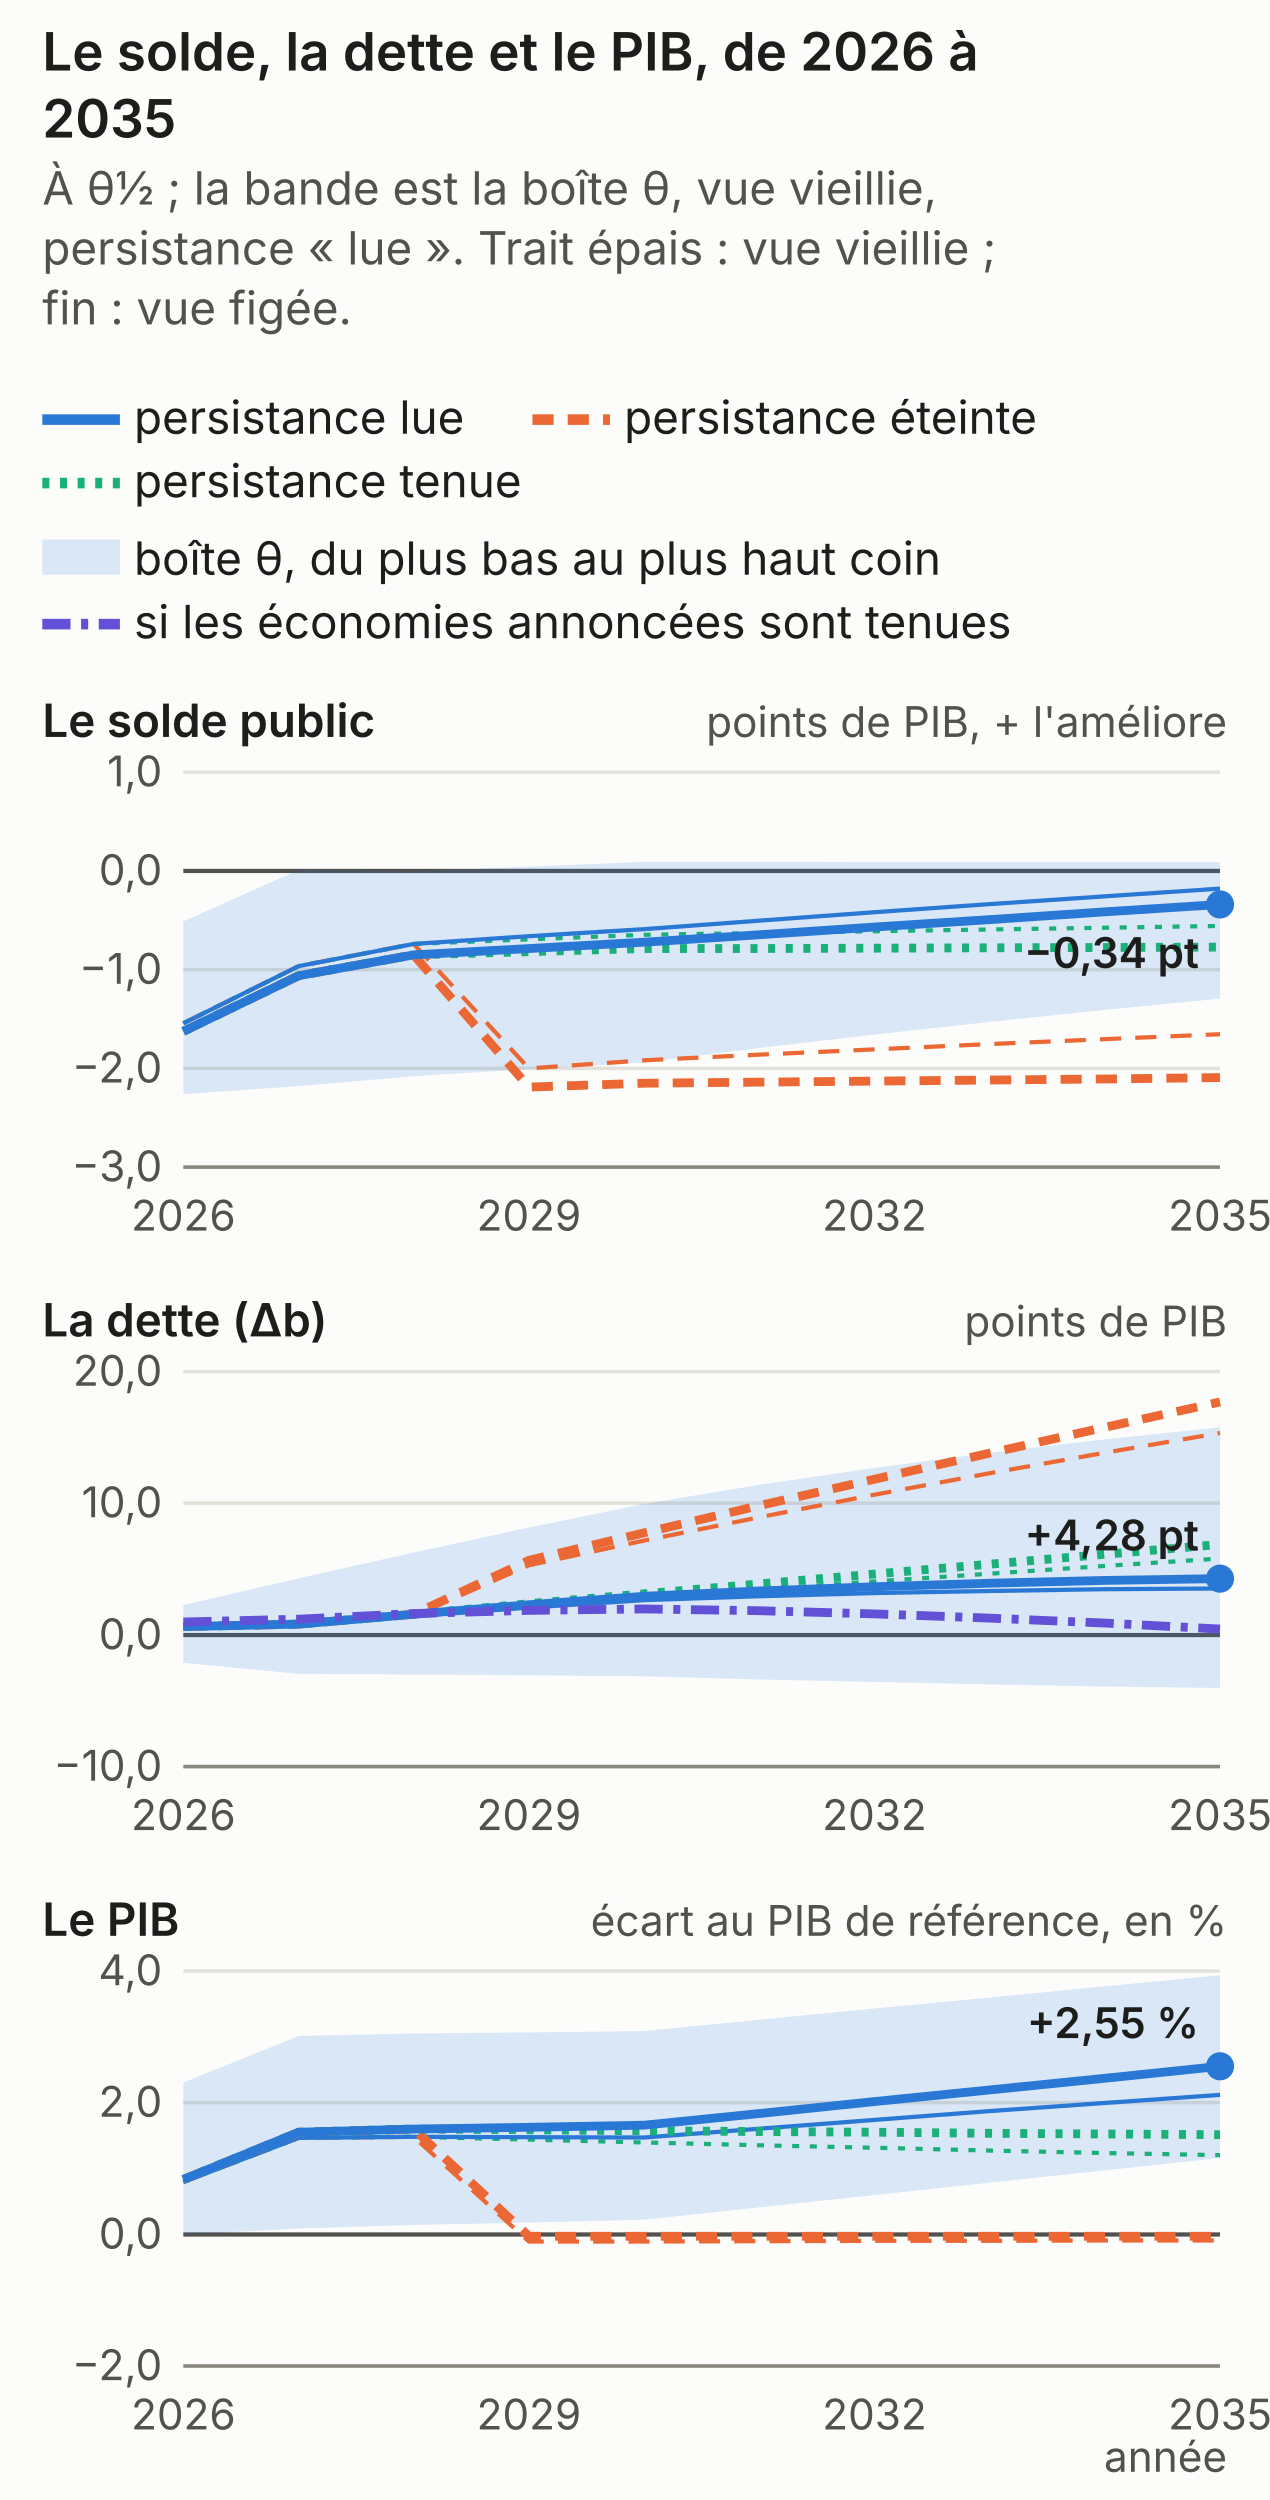
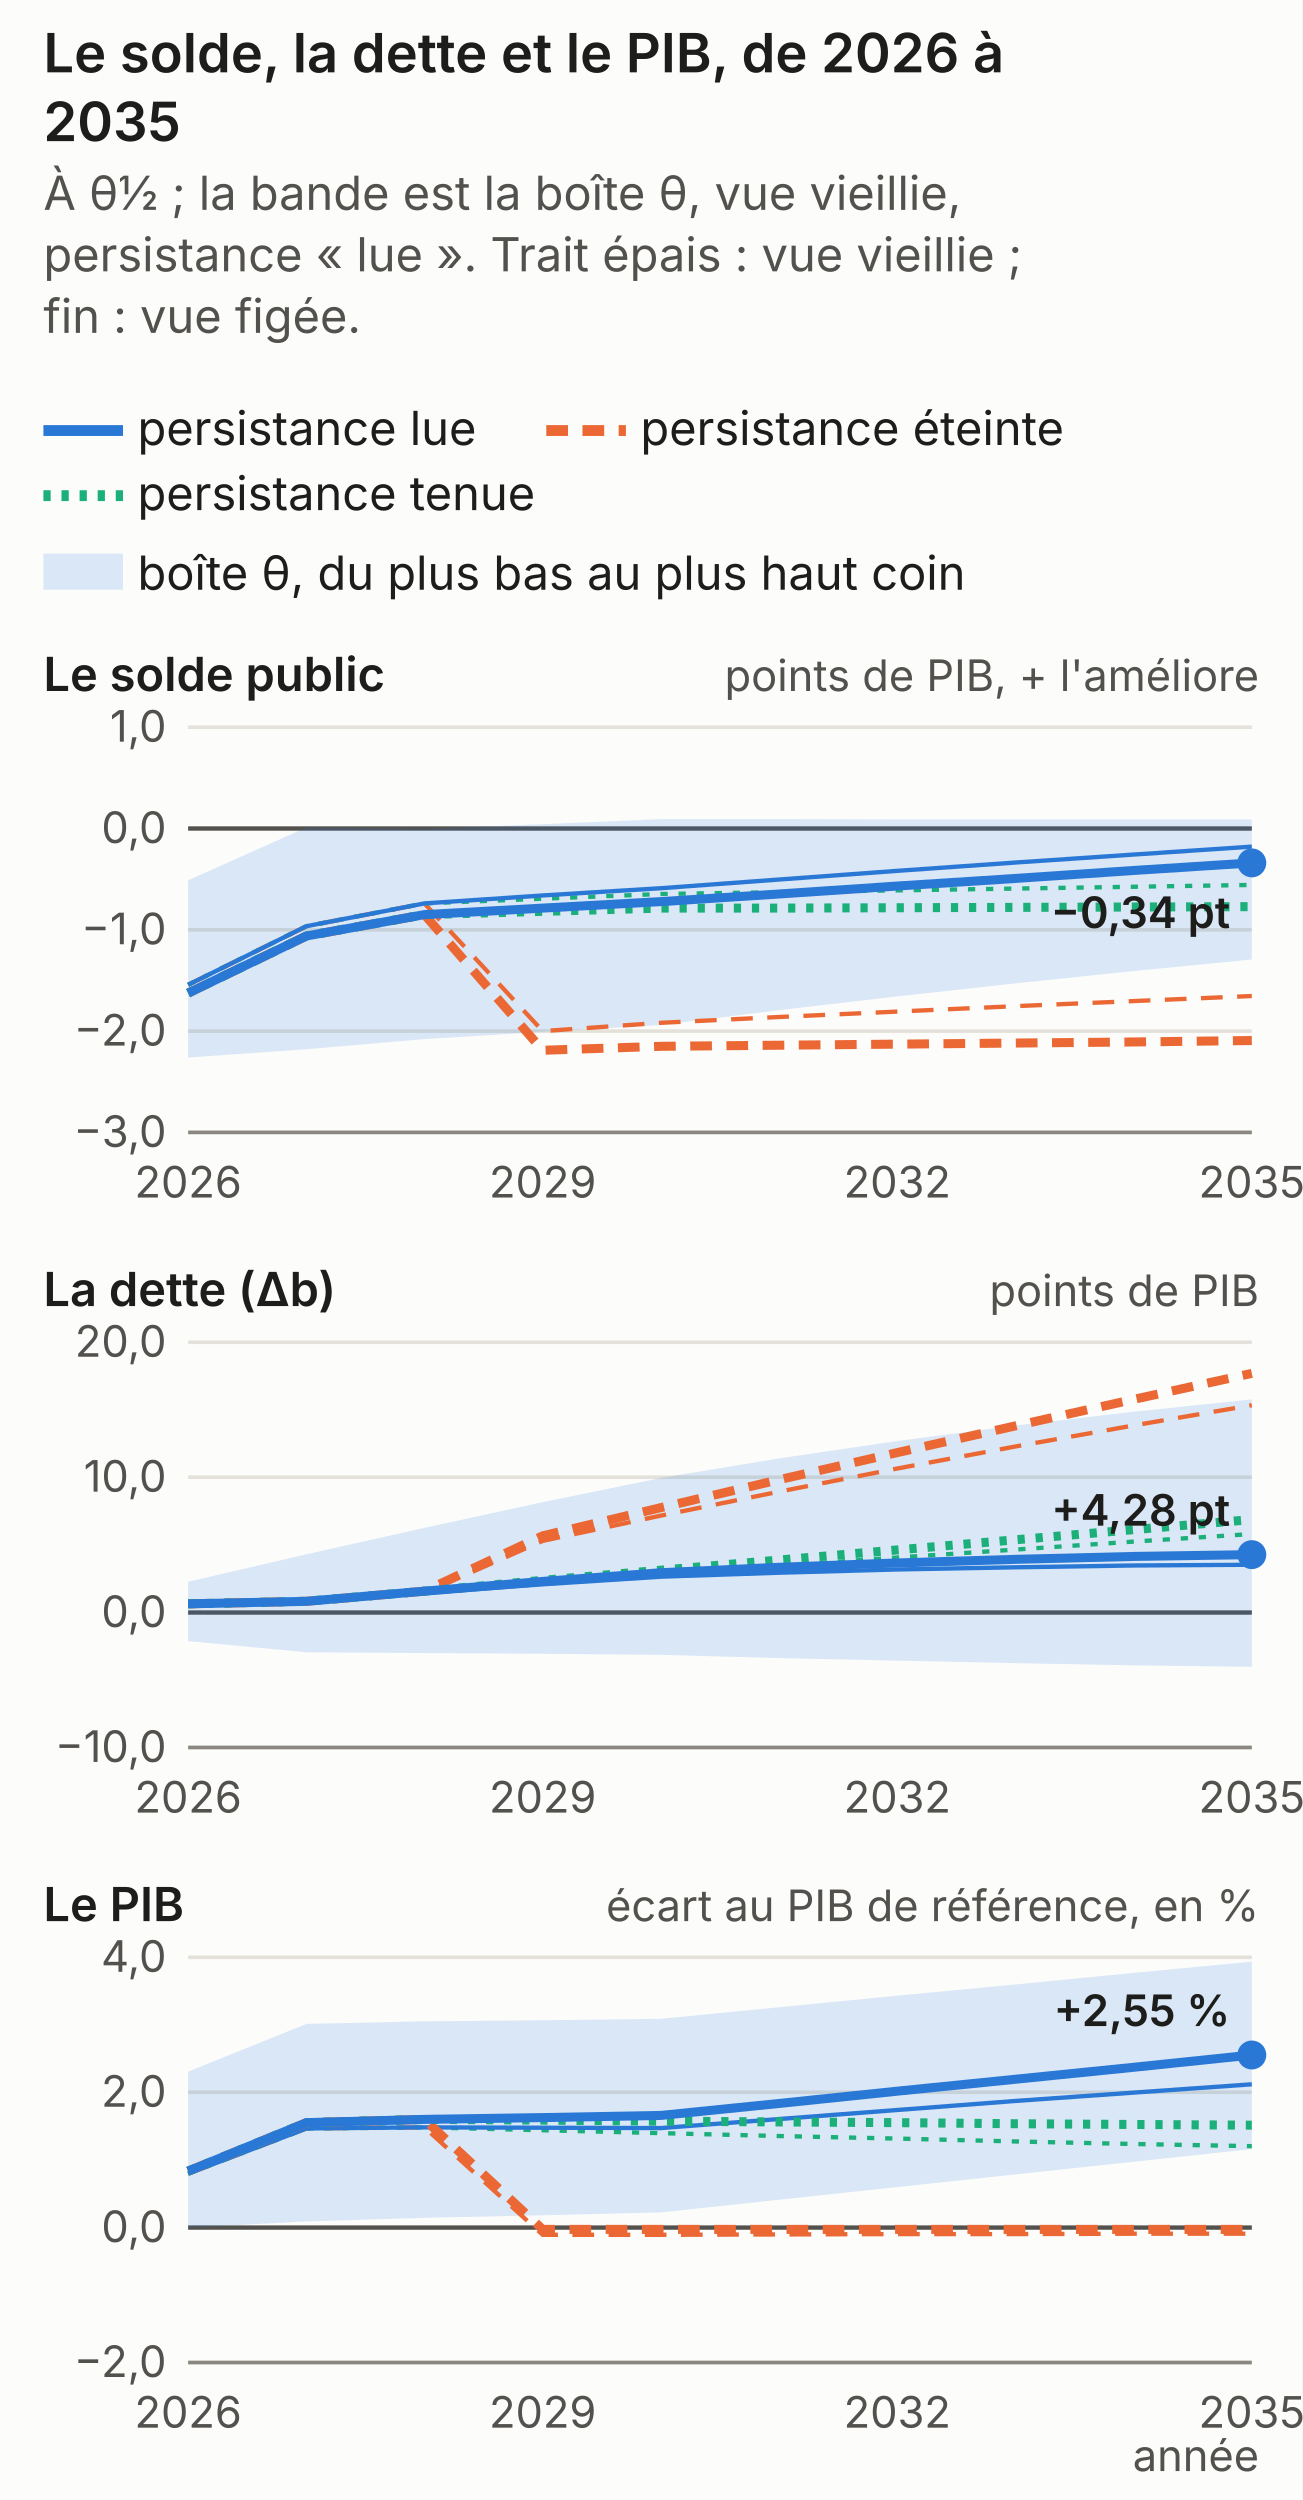
- <svg xmlns="http://www.w3.org/2000/svg" viewBox="0 0 360 709" width="360" height="709" role="img" aria-labelledby="pres2027_attal_programme-trajectoire-t pres2027_attal_programme-trajectoire-d" font-size="13">
+ <svg xmlns="http://www.w3.org/2000/svg" viewBox="0 0 360 691" width="360" height="691" role="img" aria-labelledby="pres2027_attal_programme-trajectoire-t pres2027_attal_programme-trajectoire-d" font-size="13">
  <style>.g-fond{fill:#fcfcfb}.g-encre{fill:#1d1d1b}.g-doux{fill:#52514e}
.g-axe{stroke:#8a877f}.g-grille{stroke:#e4e1da}.g-zero{stroke:#52514e}
.g-s1{stroke:#2a78d6}.g-s2{stroke:#eb6834}.g-s3{stroke:#1baf7a}.g-s4{stroke:#6250d6}
.g-f1{fill:#2a78d6}.g-f2{fill:#eb6834}.g-f3{fill:#1baf7a}.g-f4{fill:#6250d6}
.g-bande{fill:#2a78d6;fill-opacity:.16}.g-plus{fill:#2a78d6}.g-moins{fill:#e34948}
.g-total{fill:#52514e}.g-lien{stroke:#8a877f}.g-sur{fill:#ffffff}
@media (prefers-color-scheme: dark){
.g-fond{fill:#1a1a19}.g-encre{fill:#ece9e2}.g-doux{fill:#c3c2b7}
.g-axe{stroke:#8f8b80}.g-grille{stroke:#33322f}.g-zero{stroke:#c3c2b7}
.g-s1{stroke:#3987e5}.g-s2{stroke:#d95926}.g-s3{stroke:#199e70}.g-s4{stroke:#9085e9}
.g-f1{fill:#3987e5}.g-f2{fill:#d95926}.g-f3{fill:#199e70}.g-f4{fill:#9085e9}
.g-bande{fill:#3987e5;fill-opacity:.24}.g-plus{fill:#3987e5}.g-moins{fill:#e66767}
.g-total{fill:#c3c2b7}.g-lien{stroke:#8f8b80}}
text{font-family:system-ui,-apple-system,"Segoe UI",sans-serif}</style>
-   <rect class="g-fond" fill="#fcfcfb" x="0" y="0" width="360" height="709" />
+   <rect class="g-fond" fill="#fcfcfb" x="0" y="0" width="360" height="691" />
  <text class="g-encre" fill="#1d1d1b" x="12" y="20" text-anchor="start" font-size="15" font-weight="600">Le solde, la dette et le PIB, de 2026 à</text>
  <text class="g-encre" fill="#1d1d1b" x="12" y="39" text-anchor="start" font-size="15" font-weight="600">2035</text>
  <text class="g-doux" fill="#52514e" x="12" y="58" text-anchor="start">À θ½ ; la bande est la boîte θ, vue vieillie,</text>
  <text class="g-doux" fill="#52514e" x="12" y="75" text-anchor="start">persistance « lue ». Trait épais : vue vieillie ;</text>
  <text class="g-doux" fill="#52514e" x="12" y="92" text-anchor="start">fin : vue figée.</text>
  <line class="g-s1" stroke="#2a78d6" stroke-width="3" x1="12" y1="119" x2="34" y2="119" />
  <text class="g-encre" fill="#1d1d1b" x="38" y="123" text-anchor="start">persistance lue</text>
  <line class="g-s2" stroke="#eb6834" stroke-width="3" stroke-dasharray="6 4" x1="151" y1="119" x2="173" y2="119" />
  <text class="g-encre" fill="#1d1d1b" x="177" y="123" text-anchor="start">persistance éteinte</text>
  <line class="g-s3" stroke="#1baf7a" stroke-width="3" stroke-dasharray="2 3" x1="12" y1="137" x2="34" y2="137" />
  <text class="g-encre" fill="#1d1d1b" x="38" y="141" text-anchor="start">persistance tenue</text>
  <rect class="g-bande" fill="#2a78d6" fill-opacity=".16" x="12" y="153" width="22" height="10" />
  <text class="g-encre" fill="#1d1d1b" x="38" y="163" text-anchor="start">boîte θ, du plus bas au plus haut coin</text>
-   <line class="g-s4" stroke="#6250d6" stroke-width="3" stroke-dasharray="8 3 2 3" x1="12" y1="177" x2="34" y2="177" />
-   <text class="g-encre" fill="#1d1d1b" x="38" y="181" text-anchor="start">si les économies annoncées sont tenues</text>
-   <text class="g-encre" fill="#1d1d1b" x="12" y="209" text-anchor="start" font-weight="600">Le solde public</text>
-   <text class="g-doux" fill="#52514e" x="348" y="209" text-anchor="end" font-size="12">points de PIB, + l'améliore</text>
-   <line class="g-grille" stroke="#e4e1da" stroke-width="1" x1="52" y1="331" x2="346" y2="331" />
-   <text class="g-doux" fill="#52514e" x="46" y="335" text-anchor="end" font-size="12">−3,0</text>
-   <line class="g-grille" stroke="#e4e1da" stroke-width="1" x1="52" y1="303" x2="346" y2="303" />
-   <text class="g-doux" fill="#52514e" x="46" y="307" text-anchor="end" font-size="12">−2,0</text>
-   <line class="g-grille" stroke="#e4e1da" stroke-width="1" x1="52" y1="275" x2="346" y2="275" />
-   <text class="g-doux" fill="#52514e" x="46" y="279" text-anchor="end" font-size="12">−1,0</text>
-   <line class="g-grille" stroke="#e4e1da" stroke-width="1" x1="52" y1="247" x2="346" y2="247" />
-   <text class="g-doux" fill="#52514e" x="46" y="251" text-anchor="end" font-size="12">0,0</text>
-   <line class="g-grille" stroke="#e4e1da" stroke-width="1" x1="52" y1="219" x2="346" y2="219" />
-   <text class="g-doux" fill="#52514e" x="46" y="223" text-anchor="end" font-size="12">1,0</text>
-   <line class="g-zero" stroke="#52514e" stroke-width="1.2" x1="52" y1="247" x2="346" y2="247" />
-   <polygon class="g-bande" fill="#2a78d6" fill-opacity=".16" points="52,261.3 84.7,246.7 117.3,247.1 150,245.8 182.7,244.4 215.3,244.4 248,244.5 280.7,244.5 313.3,244.5 346,244.5 346,283.2 313.3,286.4 280.7,289.8 248,293.4 215.3,297.2 182.7,301.3 150,303.2 117.3,305.2 84.7,308 52,310.3" />
-   <polyline class="g-s2" stroke="#eb6834" fill="none" stroke-width="1.2" stroke-dasharray="6 4" stroke-linejoin="round" points="52,290.2 84.7,274 117.3,267.7 150,303 182.7,300.7 215.3,299.1 248,297.6 280.7,296.1 313.3,294.7 346,293.3" />
-   <polyline class="g-s3" stroke="#1baf7a" fill="none" stroke-width="1.2" stroke-dasharray="2 3" stroke-linejoin="round" points="52,290.2 84.7,274 117.3,267.7 150,266.4 182.7,265.1 215.3,264.6 248,264.1 280.7,263.6 313.3,263.1 346,262.6" />
-   <polyline class="g-s1" stroke="#2a78d6" fill="none" stroke-width="1.2" stroke-linejoin="round" points="52,290.2 84.7,274 117.3,267.7 150,265.5 182.7,263.5 215.3,261.1 248,258.7 280.7,256.4 313.3,254.2 346,252" />
-   <polyline class="g-s2" stroke="#eb6834" fill="none" stroke-width="2.5" stroke-dasharray="6 4" stroke-linejoin="round" points="52,292.5 84.7,276.7 117.3,270.8 150,308.3 182.7,307.2 215.3,306.9 248,306.6 280.7,306.3 313.3,306 346,305.6" />
-   <polyline class="g-s3" stroke="#1baf7a" fill="none" stroke-width="2.5" stroke-dasharray="2 3" stroke-linejoin="round" points="52,292.5 84.7,276.7 117.3,270.8 150,269.9 182.7,269 215.3,269 248,268.9 280.7,268.8 313.3,268.7 346,268.6" />
-   <polyline class="g-s1" stroke="#2a78d6" fill="none" stroke-width="2.5" stroke-linejoin="round" points="52,292.5 84.7,276.7 117.3,270.8 150,269 182.7,267.2 215.3,265.1 248,262.9 280.7,260.8 313.3,258.6 346,256.5" />
-   <circle class="g-f1" fill="#2a78d6" cx="346" cy="256.5" r="4" />
-   <text class="g-encre" fill="#1d1d1b" x="340" y="274.5" text-anchor="end" font-size="12" font-weight="600">−0,34 pt</text>
-   <line class="g-axe" stroke="#8a877f" stroke-width="1" x1="52" y1="331" x2="346" y2="331" />
-   <text class="g-doux" fill="#52514e" x="52" y="349" text-anchor="middle" font-size="12">2026</text>
-   <text class="g-doux" fill="#52514e" x="150" y="349" text-anchor="middle" font-size="12">2029</text>
-   <text class="g-doux" fill="#52514e" x="248" y="349" text-anchor="middle" font-size="12">2032</text>
-   <text class="g-doux" fill="#52514e" x="346" y="349" text-anchor="middle" font-size="12">2035</text>
-   <text class="g-encre" fill="#1d1d1b" x="12" y="379" text-anchor="start" font-weight="600">La dette (Δb)</text>
-   <text class="g-doux" fill="#52514e" x="348" y="379" text-anchor="end" font-size="12">points de PIB</text>
-   <line class="g-grille" stroke="#e4e1da" stroke-width="1" x1="52" y1="501" x2="346" y2="501" />
-   <text class="g-doux" fill="#52514e" x="46" y="505" text-anchor="end" font-size="12">−10,0</text>
-   <line class="g-grille" stroke="#e4e1da" stroke-width="1" x1="52" y1="463.7" x2="346" y2="463.7" />
-   <text class="g-doux" fill="#52514e" x="46" y="467.7" text-anchor="end" font-size="12">0,0</text>
-   <line class="g-grille" stroke="#e4e1da" stroke-width="1" x1="52" y1="426.3" x2="346" y2="426.3" />
-   <text class="g-doux" fill="#52514e" x="46" y="430.3" text-anchor="end" font-size="12">10,0</text>
-   <line class="g-grille" stroke="#e4e1da" stroke-width="1" x1="52" y1="389" x2="346" y2="389" />
-   <text class="g-doux" fill="#52514e" x="46" y="393" text-anchor="end" font-size="12">20,0</text>
-   <line class="g-zero" stroke="#52514e" stroke-width="1.2" x1="52" y1="463.7" x2="346" y2="463.7" />
-   <polygon class="g-bande" fill="#2a78d6" fill-opacity=".16" points="52,455.2 84.7,447.6 117.3,440.3 150,433.2 182.7,426.5 215.3,421.1 248,416.3 280.7,412 313.3,408.2 346,404.8 346,478.7 313.3,478.3 280.7,477.7 248,477 215.3,476.3 182.7,475.4 150,475.1 117.3,474.9 84.7,474.7 52,471.6" />
-   <polyline class="g-s2" stroke="#eb6834" fill="none" stroke-width="1.2" stroke-dasharray="6 4" stroke-linejoin="round" points="52,461.4 84.7,460.8 117.3,458.3 150,443.9 182.7,436.9 215.3,430.3 248,423.9 280.7,417.8 313.3,412 346,406.4" />
-   <polyline class="g-s3" stroke="#1baf7a" fill="none" stroke-width="1.2" stroke-dasharray="2 3" stroke-linejoin="round" points="52,461.4 84.7,460.8 117.3,458.3 150,455.6 182.7,453.2 215.3,450.8 248,448.5 280.7,446.3 313.3,444.1 346,442" />
-   <polyline class="g-s1" stroke="#2a78d6" fill="none" stroke-width="1.2" stroke-linejoin="round" points="52,461.4 84.7,460.8 117.3,458.3 150,455.9 182.7,453.8 215.3,452.7 248,451.8 280.7,451.2 313.3,450.7 346,450.5" />
-   <polyline class="g-s2" stroke="#eb6834" fill="none" stroke-width="2.5" stroke-dasharray="6 4" stroke-linejoin="round" points="52,461.3 84.7,460.6 117.3,457.8 150,442.5 182.7,434.7 215.3,427 248,419.5 280.7,412.1 313.3,404.8 346,397.6" />
-   <polyline class="g-s3" stroke="#1baf7a" fill="none" stroke-width="2.5" stroke-dasharray="2 3" stroke-linejoin="round" points="52,461.3 84.7,460.6 117.3,457.8 150,454.8 182.7,452 215.3,449.2 248,446.4 280.7,443.6 313.3,440.8 346,438" />
-   <polyline class="g-s1" stroke="#2a78d6" fill="none" stroke-width="2.5" stroke-linejoin="round" points="52,461.3 84.7,460.6 117.3,457.8 150,455.1 182.7,452.7 215.3,451.2 248,450 280.7,449 313.3,448.2 346,447.7" />
-   <polyline class="g-s4" stroke="#6250d6" fill="none" stroke-width="2.5" stroke-dasharray="8 3 2 3" points="52,460 84.7,459.2 117.3,457.6 150,456.7 182.7,456.3 215.3,456.8 248,457.7 280.7,458.9 313.3,460.3 346,462" />
-   <circle class="g-f1" fill="#2a78d6" cx="346" cy="447.7" r="4" />
-   <text class="g-encre" fill="#1d1d1b" x="340" y="439.7" text-anchor="end" font-size="12" font-weight="600">+4,28 pt</text>
-   <line class="g-axe" stroke="#8a877f" stroke-width="1" x1="52" y1="501" x2="346" y2="501" />
-   <text class="g-doux" fill="#52514e" x="52" y="519" text-anchor="middle" font-size="12">2026</text>
-   <text class="g-doux" fill="#52514e" x="150" y="519" text-anchor="middle" font-size="12">2029</text>
-   <text class="g-doux" fill="#52514e" x="248" y="519" text-anchor="middle" font-size="12">2032</text>
-   <text class="g-doux" fill="#52514e" x="346" y="519" text-anchor="middle" font-size="12">2035</text>
-   <text class="g-encre" fill="#1d1d1b" x="12" y="549" text-anchor="start" font-weight="600">Le PIB</text>
-   <text class="g-doux" fill="#52514e" x="348" y="549" text-anchor="end" font-size="12">écart au PIB de référence, en %</text>
-   <line class="g-grille" stroke="#e4e1da" stroke-width="1" x1="52" y1="671" x2="346" y2="671" />
-   <text class="g-doux" fill="#52514e" x="46" y="675" text-anchor="end" font-size="12">−2,0</text>
-   <line class="g-grille" stroke="#e4e1da" stroke-width="1" x1="52" y1="633.7" x2="346" y2="633.7" />
-   <text class="g-doux" fill="#52514e" x="46" y="637.7" text-anchor="end" font-size="12">0,0</text>
-   <line class="g-grille" stroke="#e4e1da" stroke-width="1" x1="52" y1="596.3" x2="346" y2="596.3" />
-   <text class="g-doux" fill="#52514e" x="46" y="600.3" text-anchor="end" font-size="12">2,0</text>
-   <line class="g-grille" stroke="#e4e1da" stroke-width="1" x1="52" y1="559" x2="346" y2="559" />
-   <text class="g-doux" fill="#52514e" x="46" y="563" text-anchor="end" font-size="12">4,0</text>
-   <line class="g-zero" stroke="#52514e" stroke-width="1.2" x1="52" y1="633.7" x2="346" y2="633.7" />
-   <polygon class="g-bande" fill="#2a78d6" fill-opacity=".16" points="52,590.6 84.7,577.4 117.3,576.7 150,576.4 182.7,576 215.3,572.8 248,569.6 280.7,566.5 313.3,563.3 346,560.2 346,612 313.3,615.5 280.7,619 248,622.5 215.3,626 182.7,629.5 150,630.3 117.3,631 84.7,632 52,633.7" />
-   <polyline class="g-s2" stroke="#eb6834" fill="none" stroke-width="1.2" stroke-dasharray="6 4" stroke-linejoin="round" points="52,618.8 84.7,606.3 117.3,606 150,635.7 182.7,635.7 215.3,635.6 248,635.5 280.7,635.5 313.3,635.4 346,635.4" />
-   <polyline class="g-s3" stroke="#1baf7a" fill="none" stroke-width="1.2" stroke-dasharray="2 3" stroke-linejoin="round" points="52,618.8 84.7,606.3 117.3,606 150,606.8 182.7,607.6 215.3,608.4 248,609.1 280.7,609.9 313.3,610.6 346,611.2" />
-   <polyline class="g-s1" stroke="#2a78d6" fill="none" stroke-width="1.2" stroke-linejoin="round" points="52,618.8 84.7,606.3 117.3,606 150,606.1 182.7,606.2 215.3,603.7 248,601.2 280.7,598.7 313.3,596.4 346,594.1" />
-   <polyline class="g-s2" stroke="#eb6834" fill="none" stroke-width="2.5" stroke-dasharray="6 4" stroke-linejoin="round" points="52,618.1 84.7,604.7 117.3,603.8 150,634.2 182.7,634.2 215.3,634.2 248,634.2 280.7,634.2 313.3,634.2 346,634.2" />
-   <polyline class="g-s3" stroke="#1baf7a" fill="none" stroke-width="2.5" stroke-dasharray="2 3" stroke-linejoin="round" points="52,618.1 84.7,604.7 117.3,603.8 150,604 182.7,604.3 215.3,604.5 248,604.7 280.7,605 313.3,605.2 346,605.4" />
-   <polyline class="g-s1" stroke="#2a78d6" fill="none" stroke-width="2.5" stroke-linejoin="round" points="52,618.1 84.7,604.7 117.3,603.8 150,603.3 182.7,602.7 215.3,599.4 248,596 280.7,592.7 313.3,589.4 346,586" />
-   <circle class="g-f1" fill="#2a78d6" cx="346" cy="586" r="4" />
-   <text class="g-encre" fill="#1d1d1b" x="340" y="578" text-anchor="end" font-size="12" font-weight="600">+2,55 %</text>
-   <line class="g-axe" stroke="#8a877f" stroke-width="1" x1="52" y1="671" x2="346" y2="671" />
-   <text class="g-doux" fill="#52514e" x="52" y="689" text-anchor="middle" font-size="12">2026</text>
-   <text class="g-doux" fill="#52514e" x="150" y="689" text-anchor="middle" font-size="12">2029</text>
-   <text class="g-doux" fill="#52514e" x="248" y="689" text-anchor="middle" font-size="12">2032</text>
-   <text class="g-doux" fill="#52514e" x="346" y="689" text-anchor="middle" font-size="12">2035</text>
-   <text class="g-doux" fill="#52514e" x="348" y="701" text-anchor="end" font-size="12">année</text>
+   <text class="g-encre" fill="#1d1d1b" x="12" y="191" text-anchor="start" font-weight="600">Le solde public</text>
+   <text class="g-doux" fill="#52514e" x="348" y="191" text-anchor="end" font-size="12">points de PIB, + l'améliore</text>
+   <line class="g-grille" stroke="#e4e1da" stroke-width="1" x1="52" y1="313" x2="346" y2="313" />
+   <text class="g-doux" fill="#52514e" x="46" y="317" text-anchor="end" font-size="12">−3,0</text>
+   <line class="g-grille" stroke="#e4e1da" stroke-width="1" x1="52" y1="285" x2="346" y2="285" />
+   <text class="g-doux" fill="#52514e" x="46" y="289" text-anchor="end" font-size="12">−2,0</text>
+   <line class="g-grille" stroke="#e4e1da" stroke-width="1" x1="52" y1="257" x2="346" y2="257" />
+   <text class="g-doux" fill="#52514e" x="46" y="261" text-anchor="end" font-size="12">−1,0</text>
+   <line class="g-grille" stroke="#e4e1da" stroke-width="1" x1="52" y1="229" x2="346" y2="229" />
+   <text class="g-doux" fill="#52514e" x="46" y="233" text-anchor="end" font-size="12">0,0</text>
+   <line class="g-grille" stroke="#e4e1da" stroke-width="1" x1="52" y1="201" x2="346" y2="201" />
+   <text class="g-doux" fill="#52514e" x="46" y="205" text-anchor="end" font-size="12">1,0</text>
+   <line class="g-zero" stroke="#52514e" stroke-width="1.2" x1="52" y1="229" x2="346" y2="229" />
+   <polygon class="g-bande" fill="#2a78d6" fill-opacity=".16" points="52,243.3 84.7,228.7 117.3,229.1 150,227.8 182.7,226.4 215.3,226.4 248,226.5 280.7,226.5 313.3,226.5 346,226.5 346,265.2 313.3,268.4 280.7,271.8 248,275.4 215.3,279.2 182.7,283.3 150,285.2 117.3,287.2 84.7,290 52,292.3" />
+   <polyline class="g-s2" stroke="#eb6834" fill="none" stroke-width="1.2" stroke-dasharray="6 4" stroke-linejoin="round" points="52,272.2 84.7,256 117.3,249.7 150,285 182.7,282.7 215.3,281.1 248,279.6 280.7,278.1 313.3,276.7 346,275.3" />
+   <polyline class="g-s3" stroke="#1baf7a" fill="none" stroke-width="1.2" stroke-dasharray="2 3" stroke-linejoin="round" points="52,272.2 84.7,256 117.3,249.7 150,248.4 182.7,247.1 215.3,246.6 248,246.1 280.7,245.6 313.3,245.1 346,244.6" />
+   <polyline class="g-s1" stroke="#2a78d6" fill="none" stroke-width="1.2" stroke-linejoin="round" points="52,272.2 84.7,256 117.3,249.7 150,247.5 182.7,245.5 215.3,243.1 248,240.7 280.7,238.4 313.3,236.2 346,234" />
+   <polyline class="g-s2" stroke="#eb6834" fill="none" stroke-width="2.5" stroke-dasharray="6 4" stroke-linejoin="round" points="52,274.5 84.7,258.7 117.3,252.8 150,290.3 182.7,289.2 215.3,288.9 248,288.6 280.7,288.3 313.3,288 346,287.6" />
+   <polyline class="g-s3" stroke="#1baf7a" fill="none" stroke-width="2.5" stroke-dasharray="2 3" stroke-linejoin="round" points="52,274.5 84.7,258.7 117.3,252.8 150,251.9 182.7,251 215.3,251 248,250.9 280.7,250.8 313.3,250.7 346,250.6" />
+   <polyline class="g-s1" stroke="#2a78d6" fill="none" stroke-width="2.5" stroke-linejoin="round" points="52,274.5 84.7,258.7 117.3,252.8 150,251 182.7,249.2 215.3,247.1 248,244.9 280.7,242.8 313.3,240.6 346,238.5" />
+   <circle class="g-f1" fill="#2a78d6" cx="346" cy="238.5" r="4" />
+   <text class="g-encre" fill="#1d1d1b" x="340" y="256.5" text-anchor="end" font-size="12" font-weight="600">−0,34 pt</text>
+   <line class="g-axe" stroke="#8a877f" stroke-width="1" x1="52" y1="313" x2="346" y2="313" />
+   <text class="g-doux" fill="#52514e" x="52" y="331" text-anchor="middle" font-size="12">2026</text>
+   <text class="g-doux" fill="#52514e" x="150" y="331" text-anchor="middle" font-size="12">2029</text>
+   <text class="g-doux" fill="#52514e" x="248" y="331" text-anchor="middle" font-size="12">2032</text>
+   <text class="g-doux" fill="#52514e" x="346" y="331" text-anchor="middle" font-size="12">2035</text>
+   <text class="g-encre" fill="#1d1d1b" x="12" y="361" text-anchor="start" font-weight="600">La dette (Δb)</text>
+   <text class="g-doux" fill="#52514e" x="348" y="361" text-anchor="end" font-size="12">points de PIB</text>
+   <line class="g-grille" stroke="#e4e1da" stroke-width="1" x1="52" y1="483" x2="346" y2="483" />
+   <text class="g-doux" fill="#52514e" x="46" y="487" text-anchor="end" font-size="12">−10,0</text>
+   <line class="g-grille" stroke="#e4e1da" stroke-width="1" x1="52" y1="445.7" x2="346" y2="445.7" />
+   <text class="g-doux" fill="#52514e" x="46" y="449.7" text-anchor="end" font-size="12">0,0</text>
+   <line class="g-grille" stroke="#e4e1da" stroke-width="1" x1="52" y1="408.3" x2="346" y2="408.3" />
+   <text class="g-doux" fill="#52514e" x="46" y="412.3" text-anchor="end" font-size="12">10,0</text>
+   <line class="g-grille" stroke="#e4e1da" stroke-width="1" x1="52" y1="371" x2="346" y2="371" />
+   <text class="g-doux" fill="#52514e" x="46" y="375" text-anchor="end" font-size="12">20,0</text>
+   <line class="g-zero" stroke="#52514e" stroke-width="1.2" x1="52" y1="445.7" x2="346" y2="445.7" />
+   <polygon class="g-bande" fill="#2a78d6" fill-opacity=".16" points="52,437.2 84.7,429.6 117.3,422.3 150,415.2 182.7,408.5 215.3,403.1 248,398.3 280.7,394 313.3,390.2 346,386.8 346,460.7 313.3,460.3 280.7,459.7 248,459 215.3,458.3 182.7,457.4 150,457.1 117.3,456.9 84.7,456.7 52,453.6" />
+   <polyline class="g-s2" stroke="#eb6834" fill="none" stroke-width="1.2" stroke-dasharray="6 4" stroke-linejoin="round" points="52,443.4 84.7,442.8 117.3,440.3 150,425.9 182.7,418.9 215.3,412.3 248,405.9 280.7,399.8 313.3,394 346,388.4" />
+   <polyline class="g-s3" stroke="#1baf7a" fill="none" stroke-width="1.2" stroke-dasharray="2 3" stroke-linejoin="round" points="52,443.4 84.7,442.8 117.3,440.3 150,437.6 182.7,435.2 215.3,432.8 248,430.5 280.7,428.3 313.3,426.1 346,424" />
+   <polyline class="g-s1" stroke="#2a78d6" fill="none" stroke-width="1.2" stroke-linejoin="round" points="52,443.4 84.7,442.8 117.3,440.3 150,437.9 182.7,435.8 215.3,434.7 248,433.8 280.7,433.2 313.3,432.7 346,432.5" />
+   <polyline class="g-s2" stroke="#eb6834" fill="none" stroke-width="2.5" stroke-dasharray="6 4" stroke-linejoin="round" points="52,443.3 84.7,442.6 117.3,439.8 150,424.5 182.7,416.7 215.3,409 248,401.5 280.7,394.1 313.3,386.8 346,379.6" />
+   <polyline class="g-s3" stroke="#1baf7a" fill="none" stroke-width="2.5" stroke-dasharray="2 3" stroke-linejoin="round" points="52,443.3 84.7,442.6 117.3,439.8 150,436.8 182.7,434 215.3,431.2 248,428.4 280.7,425.6 313.3,422.8 346,420" />
+   <polyline class="g-s1" stroke="#2a78d6" fill="none" stroke-width="2.5" stroke-linejoin="round" points="52,443.3 84.7,442.6 117.3,439.8 150,437.1 182.7,434.7 215.3,433.2 248,432 280.7,431 313.3,430.2 346,429.7" />
+   <circle class="g-f1" fill="#2a78d6" cx="346" cy="429.7" r="4" />
+   <text class="g-encre" fill="#1d1d1b" x="340" y="421.7" text-anchor="end" font-size="12" font-weight="600">+4,28 pt</text>
+   <line class="g-axe" stroke="#8a877f" stroke-width="1" x1="52" y1="483" x2="346" y2="483" />
+   <text class="g-doux" fill="#52514e" x="52" y="501" text-anchor="middle" font-size="12">2026</text>
+   <text class="g-doux" fill="#52514e" x="150" y="501" text-anchor="middle" font-size="12">2029</text>
+   <text class="g-doux" fill="#52514e" x="248" y="501" text-anchor="middle" font-size="12">2032</text>
+   <text class="g-doux" fill="#52514e" x="346" y="501" text-anchor="middle" font-size="12">2035</text>
+   <text class="g-encre" fill="#1d1d1b" x="12" y="531" text-anchor="start" font-weight="600">Le PIB</text>
+   <text class="g-doux" fill="#52514e" x="348" y="531" text-anchor="end" font-size="12">écart au PIB de référence, en %</text>
+   <line class="g-grille" stroke="#e4e1da" stroke-width="1" x1="52" y1="653" x2="346" y2="653" />
+   <text class="g-doux" fill="#52514e" x="46" y="657" text-anchor="end" font-size="12">−2,0</text>
+   <line class="g-grille" stroke="#e4e1da" stroke-width="1" x1="52" y1="615.7" x2="346" y2="615.7" />
+   <text class="g-doux" fill="#52514e" x="46" y="619.7" text-anchor="end" font-size="12">0,0</text>
+   <line class="g-grille" stroke="#e4e1da" stroke-width="1" x1="52" y1="578.3" x2="346" y2="578.3" />
+   <text class="g-doux" fill="#52514e" x="46" y="582.3" text-anchor="end" font-size="12">2,0</text>
+   <line class="g-grille" stroke="#e4e1da" stroke-width="1" x1="52" y1="541" x2="346" y2="541" />
+   <text class="g-doux" fill="#52514e" x="46" y="545" text-anchor="end" font-size="12">4,0</text>
+   <line class="g-zero" stroke="#52514e" stroke-width="1.2" x1="52" y1="615.7" x2="346" y2="615.7" />
+   <polygon class="g-bande" fill="#2a78d6" fill-opacity=".16" points="52,572.6 84.7,559.4 117.3,558.7 150,558.4 182.7,558 215.3,554.8 248,551.6 280.7,548.5 313.3,545.3 346,542.2 346,594 313.3,597.5 280.7,601 248,604.5 215.3,608 182.7,611.5 150,612.3 117.3,613 84.7,614 52,615.7" />
+   <polyline class="g-s2" stroke="#eb6834" fill="none" stroke-width="1.2" stroke-dasharray="6 4" stroke-linejoin="round" points="52,600.8 84.7,588.3 117.3,588 150,617.7 182.7,617.7 215.3,617.6 248,617.5 280.7,617.5 313.3,617.4 346,617.4" />
+   <polyline class="g-s3" stroke="#1baf7a" fill="none" stroke-width="1.2" stroke-dasharray="2 3" stroke-linejoin="round" points="52,600.8 84.7,588.3 117.3,588 150,588.8 182.7,589.6 215.3,590.4 248,591.1 280.7,591.9 313.3,592.6 346,593.2" />
+   <polyline class="g-s1" stroke="#2a78d6" fill="none" stroke-width="1.2" stroke-linejoin="round" points="52,600.8 84.7,588.3 117.3,588 150,588.1 182.7,588.2 215.3,585.7 248,583.2 280.7,580.7 313.3,578.4 346,576.1" />
+   <polyline class="g-s2" stroke="#eb6834" fill="none" stroke-width="2.5" stroke-dasharray="6 4" stroke-linejoin="round" points="52,600.1 84.7,586.7 117.3,585.8 150,616.2 182.7,616.2 215.3,616.2 248,616.2 280.7,616.2 313.3,616.2 346,616.2" />
+   <polyline class="g-s3" stroke="#1baf7a" fill="none" stroke-width="2.5" stroke-dasharray="2 3" stroke-linejoin="round" points="52,600.1 84.7,586.7 117.3,585.8 150,586 182.7,586.3 215.3,586.5 248,586.7 280.7,587 313.3,587.2 346,587.4" />
+   <polyline class="g-s1" stroke="#2a78d6" fill="none" stroke-width="2.5" stroke-linejoin="round" points="52,600.1 84.7,586.7 117.3,585.8 150,585.3 182.7,584.7 215.3,581.4 248,578 280.7,574.7 313.3,571.4 346,568" />
+   <circle class="g-f1" fill="#2a78d6" cx="346" cy="568" r="4" />
+   <text class="g-encre" fill="#1d1d1b" x="340" y="560" text-anchor="end" font-size="12" font-weight="600">+2,55 %</text>
+   <line class="g-axe" stroke="#8a877f" stroke-width="1" x1="52" y1="653" x2="346" y2="653" />
+   <text class="g-doux" fill="#52514e" x="52" y="671" text-anchor="middle" font-size="12">2026</text>
+   <text class="g-doux" fill="#52514e" x="150" y="671" text-anchor="middle" font-size="12">2029</text>
+   <text class="g-doux" fill="#52514e" x="248" y="671" text-anchor="middle" font-size="12">2032</text>
+   <text class="g-doux" fill="#52514e" x="346" y="671" text-anchor="middle" font-size="12">2035</text>
+   <text class="g-doux" fill="#52514e" x="348" y="683" text-anchor="end" font-size="12">année</text>
</svg>
